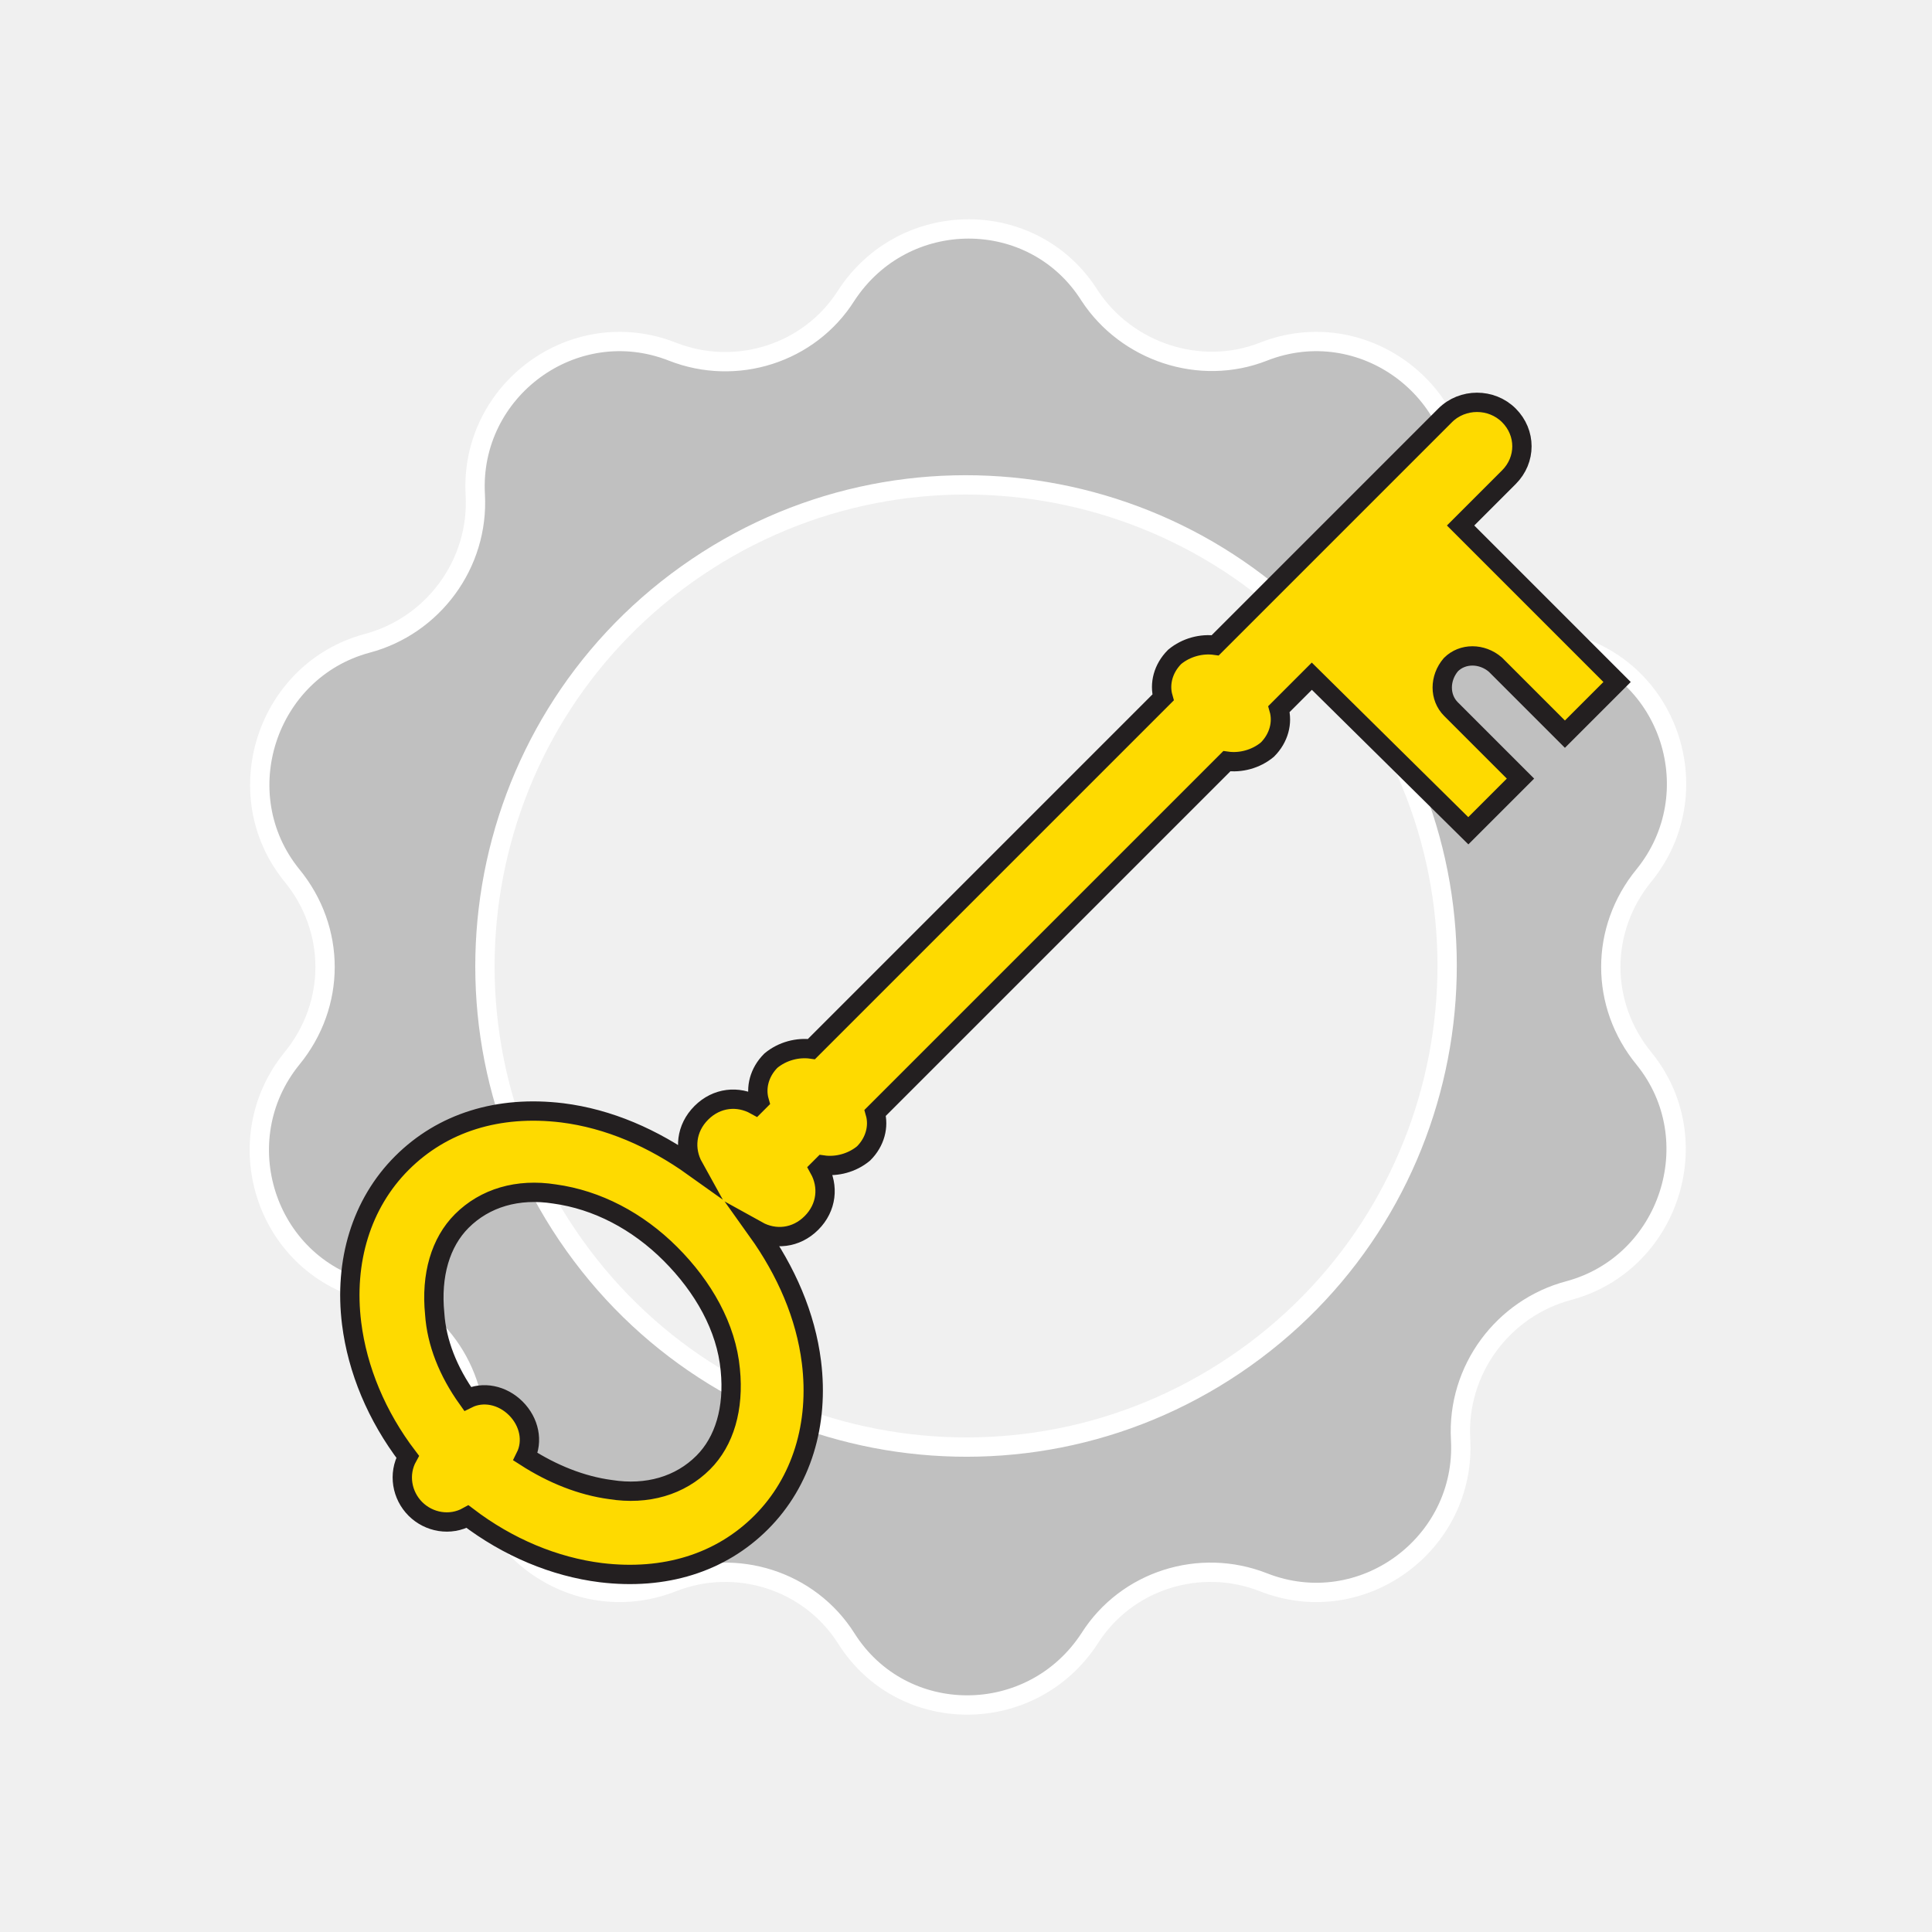
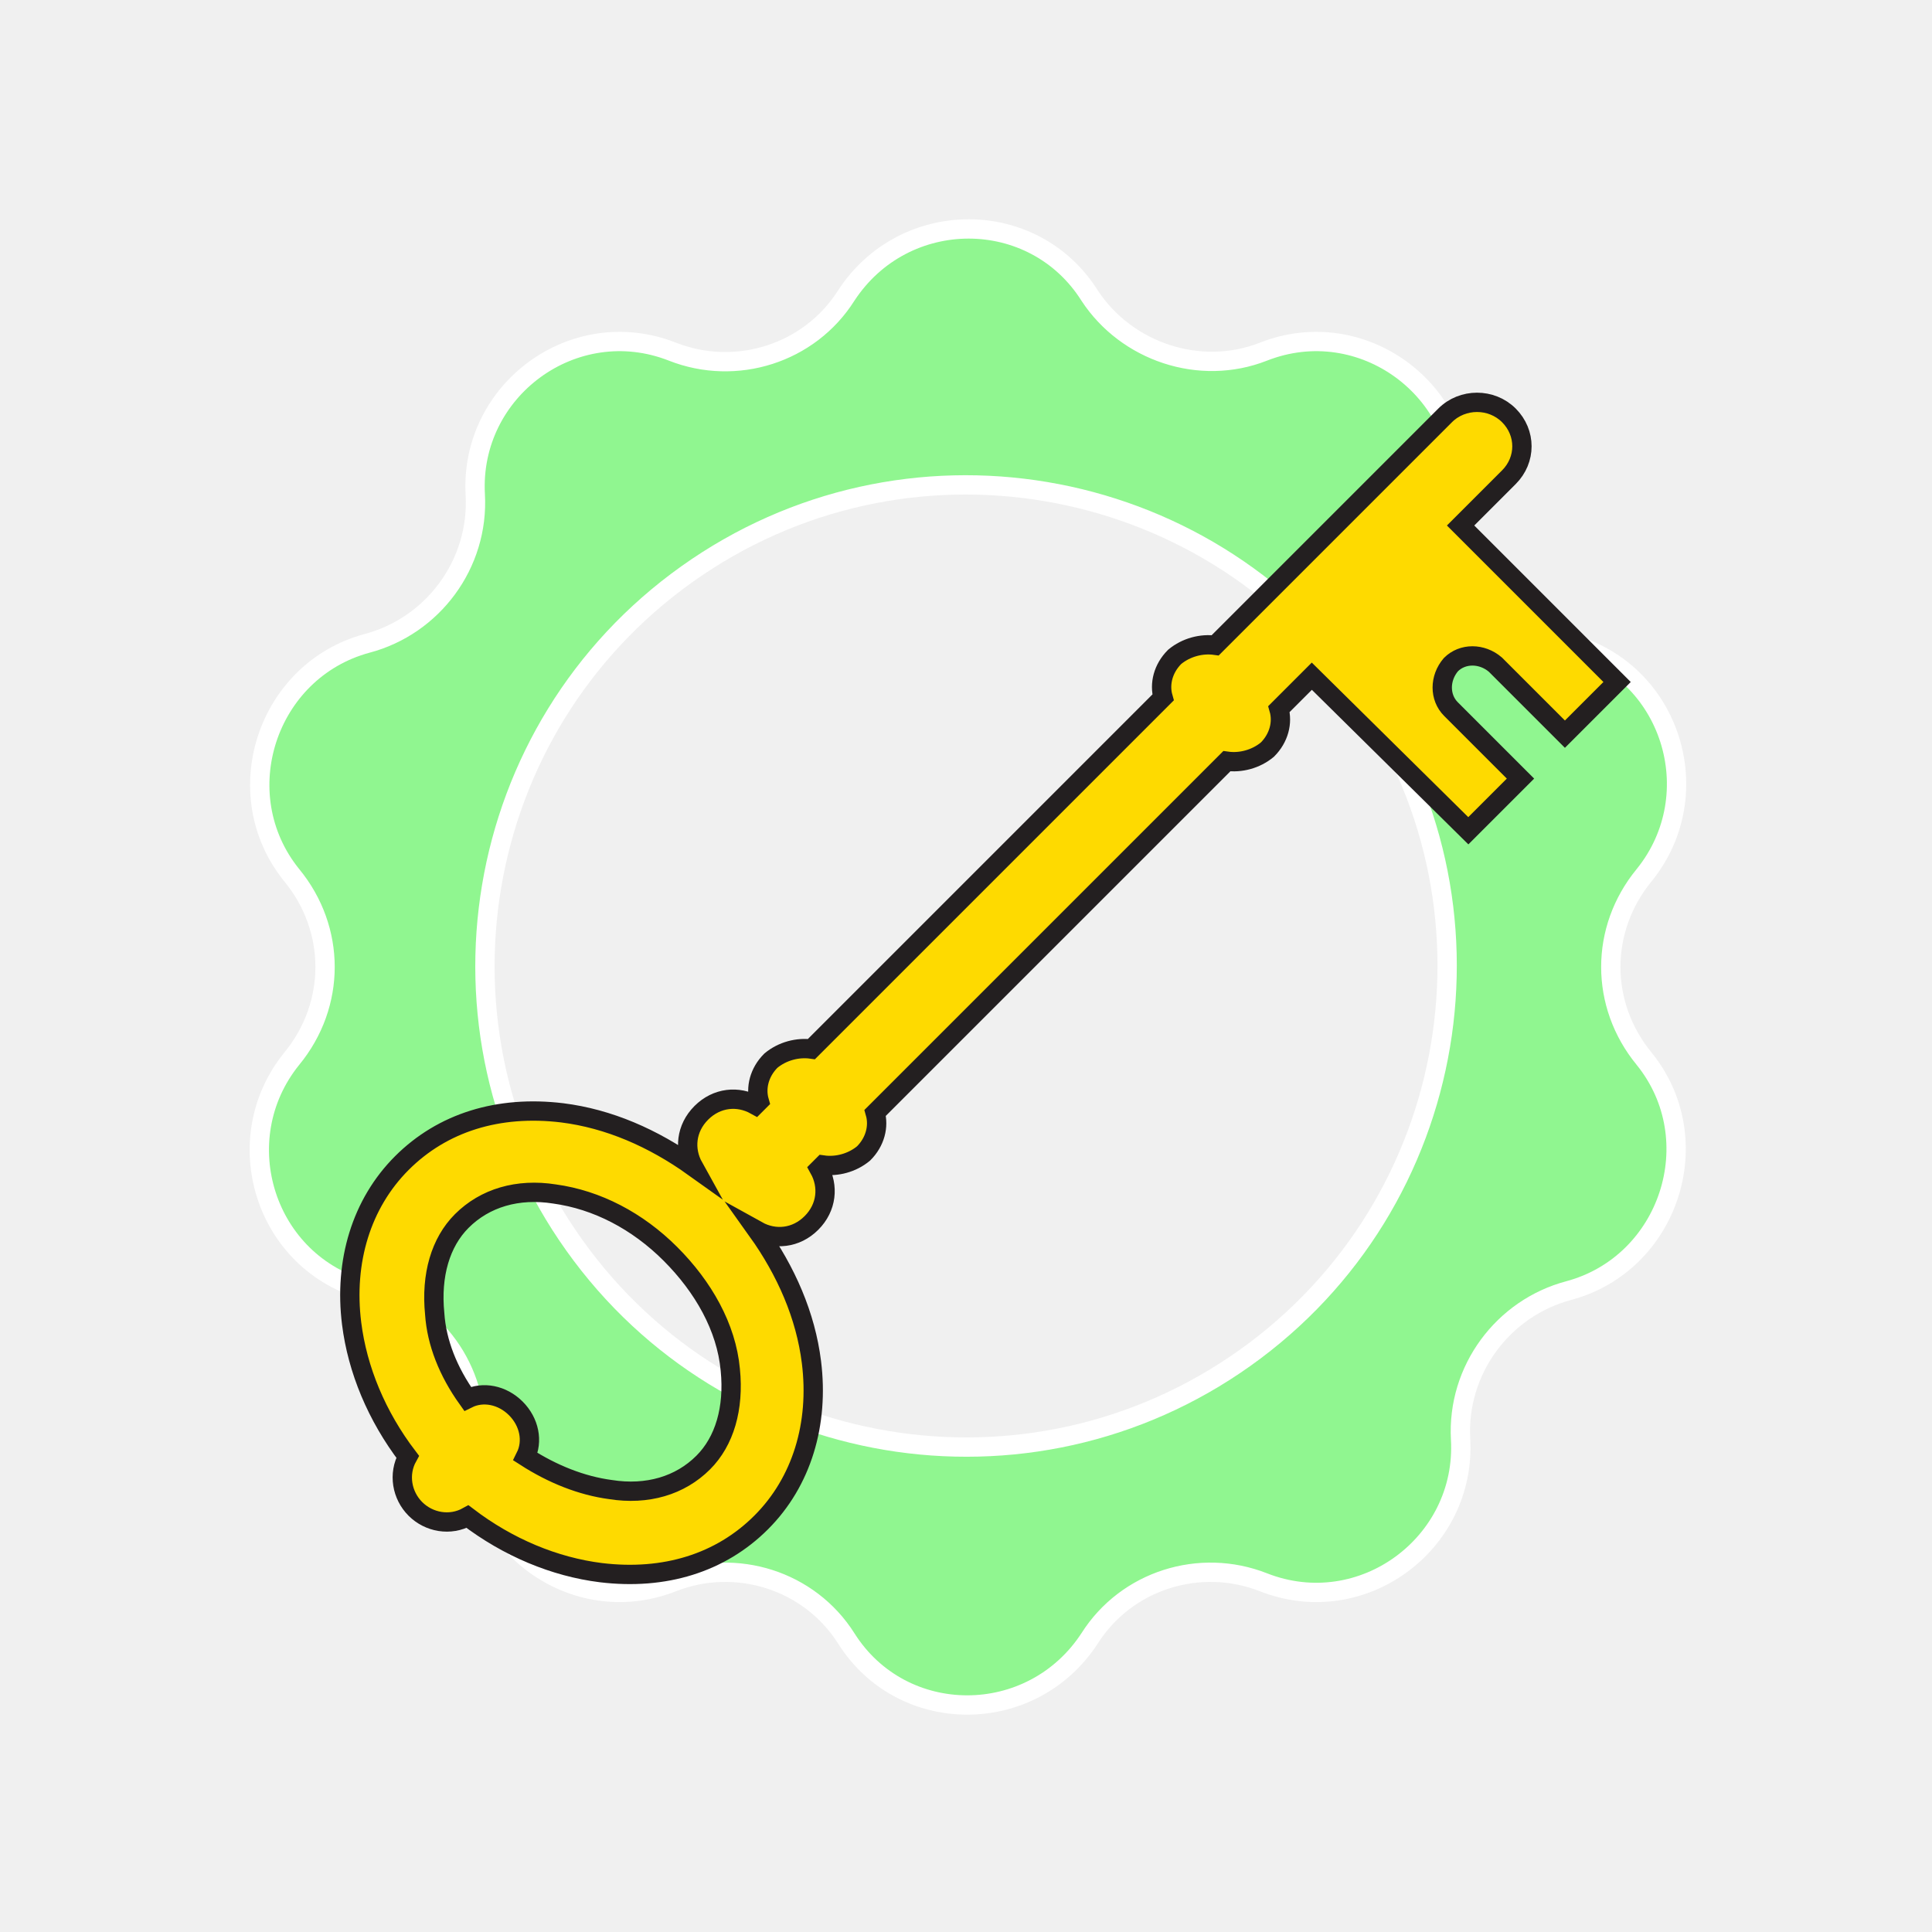
<svg xmlns="http://www.w3.org/2000/svg" width="100" height="100" viewBox="0 0 100 100">
-   <style>.st0{opacity:0.2;fill:#010101;} .st1{fill:none;stroke:#FFFFFF;stroke-miterlimit:10;} .st2{fill:#FEDA00;stroke:#231F20;stroke-miterlimit:10;}</style>
+   <style>.st0{opacity:0.4;fill:#00FF00;} .st1{fill:none;stroke:#FFFFFF;stroke-miterlimit:10;} .st2{fill:#FEDA00;stroke:#231F20;stroke-miterlimit:10;}</style>
  <path class="st0" d="M75.3 74.7c-.2-3.6 2.2-6.7 5.6-7.6 5.3-1.4 7.4-7.7 4-12-2.2-2.8-2.2-6.7.1-9.5 3.5-4.2 1.5-10.6-3.8-12-3.4-.9-5.7-4.2-5.5-7.7.3-5.4-5-9.4-10.1-7.5-3.3 1.2-7.1 0-9-3-2.9-4.6-9.6-4.7-12.6-.1-2 3-5.7 4.2-9 2.8-5.1-2-10.5 1.9-10.3 7.3.2 3.6-2.2 6.7-5.6 7.6-5.3 1.4-7.4 7.7-4 12 2.2 2.8 2.2 6.7-.1 9.5-3.5 4.2-1.5 10.6 3.8 12 3.4.9 5.7 4.2 5.5 7.7-.3 5.4 5 9.4 10.1 7.5 3.3-1.2 7.1 0 9 3 2.9 4.6 9.6 4.7 12.6.1 2-3 5.7-4.2 9-2.8 5.1 2 10.6-1.9 10.3-7.3zM29.7 64.5c-8-11.2-5.4-26.8 5.8-34.8 11.2-8 26.8-5.4 34.8 5.8 8 11.2 5.4 26.8-5.8 34.8-11.3 8-26.8 5.4-34.8-5.8z" />
  <path class="st1" d="M65.4 18.2c5.1-2 10.5 2 10.2 7.4-.2 3.6 2.1 6.8 5.6 7.7 5.3 1.4 7.3 7.8 3.9 12-2.3 2.8-2.3 6.7 0 9.5 3.4 4.2 1.3 10.6-3.9 12-3.4.9-5.8 4.1-5.6 7.7.3 5.4-5.1 9.4-10.2 7.4-3.3-1.3-7.1-.1-9 2.9-3 4.6-9.7 4.6-12.6 0-1.9-3-5.7-4.2-9-2.9-5.1 2-10.5-2-10.2-7.4.2-3.6-2.1-6.8-5.6-7.7-5.3-1.4-7.3-7.8-3.9-12 2.3-2.8 2.3-6.7 0-9.5-3.4-4.2-1.3-10.6 3.9-12 3.4-.9 5.8-4.1 5.6-7.7-.3-5.4 5.1-9.4 10.2-7.4 3.3 1.3 7.1.1 9-2.9 3-4.6 9.7-4.6 12.6 0 1.9 2.9 5.7 4.2 9 2.9z" />
  <ellipse transform="rotate(-35.462 50 49.996)" class="st1" cx="50" cy="50" rx="24.9" ry="24.9" />
  <path class="st2" d="M74.8 21.5L62.9 33.4c-.7-.1-1.5.1-2.1.6-.6.6-.8 1.4-.6 2.1L42 54.3c-.7-.1-1.5.1-2.1.6-.6.6-.8 1.4-.6 2.1l-.2.2c-.9-.5-2-.4-2.8.4-.8.8-.9 1.9-.4 2.8-2.1-1.5-4.4-2.5-6.8-2.8-3.3-.4-6.2.5-8.3 2.6-2.1 2.1-3 5.1-2.6 8.3.3 2.4 1.3 4.8 2.9 6.9-.5.9-.3 2 .4 2.7.7.7 1.8.9 2.7.4 2.1 1.6 4.5 2.6 6.9 2.9 3.3.4 6.2-.5 8.3-2.6s3-5.1 2.6-8.3c-.3-2.4-1.3-4.7-2.8-6.8.9.5 2 .4 2.8-.4.8-.8.9-1.9.4-2.8l.2-.2c.7.1 1.5-.1 2.1-.6.6-.6.8-1.4.6-2.1l18.2-18.2c.7.1 1.5-.1 2.1-.6.6-.6.8-1.4.6-2.1l1.7-1.7 8.1 8 2.7-2.7-3.6-3.6c-.6-.6-.6-1.6 0-2.3.6-.6 1.6-.6 2.3 0L81 38l2.7-2.7-8.1-8.1 2.5-2.5c.9-.9.9-2.3 0-3.2-.9-.9-2.4-.9-3.3 0zm-37 49.4c.2 2-.3 3.7-1.4 4.8-1.2 1.2-2.9 1.7-4.8 1.4-1.5-.2-3-.8-4.4-1.7.4-.8.2-1.8-.5-2.5s-1.7-.9-2.5-.5c-1-1.4-1.6-2.9-1.7-4.4-.2-2 .3-3.7 1.4-4.8 1.2-1.2 2.9-1.7 4.8-1.4 2.2.3 4.3 1.4 6 3.1 1.7 1.7 2.9 3.8 3.1 6z" />
</svg>
